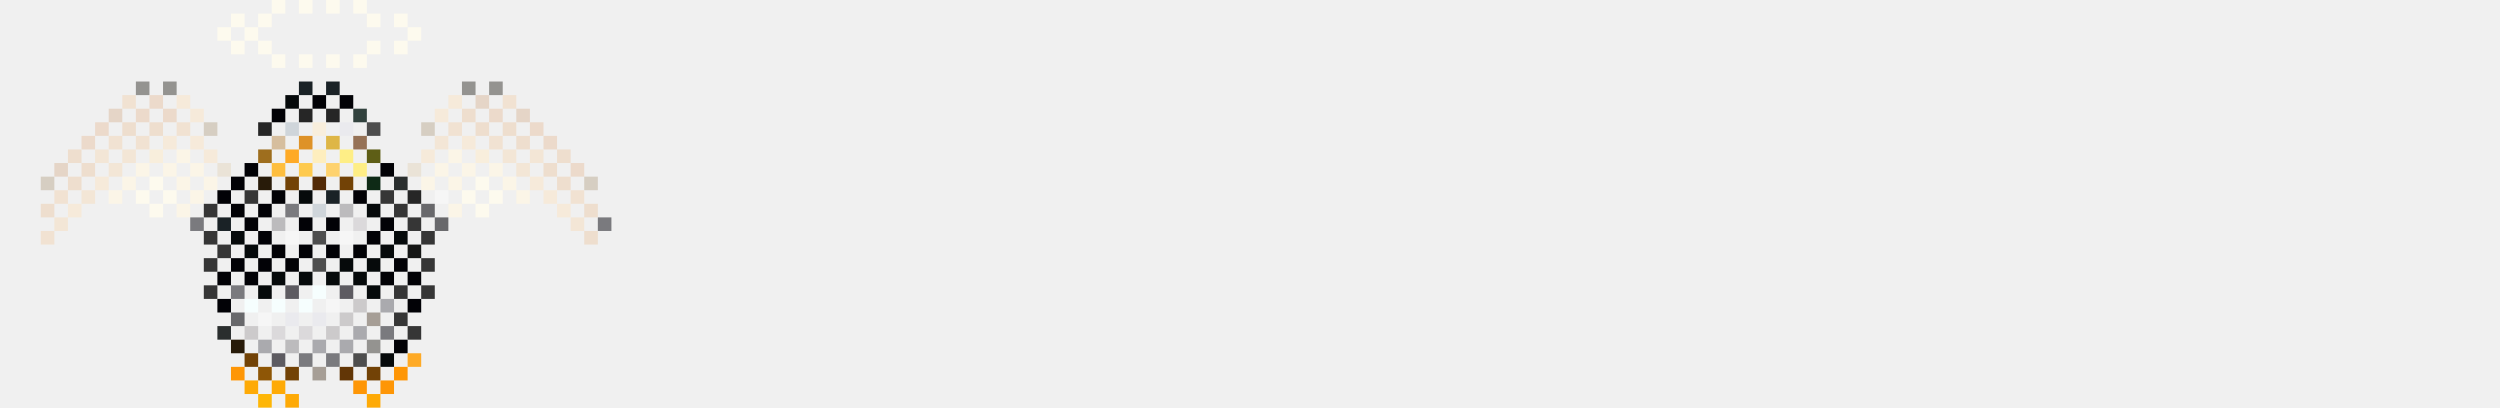
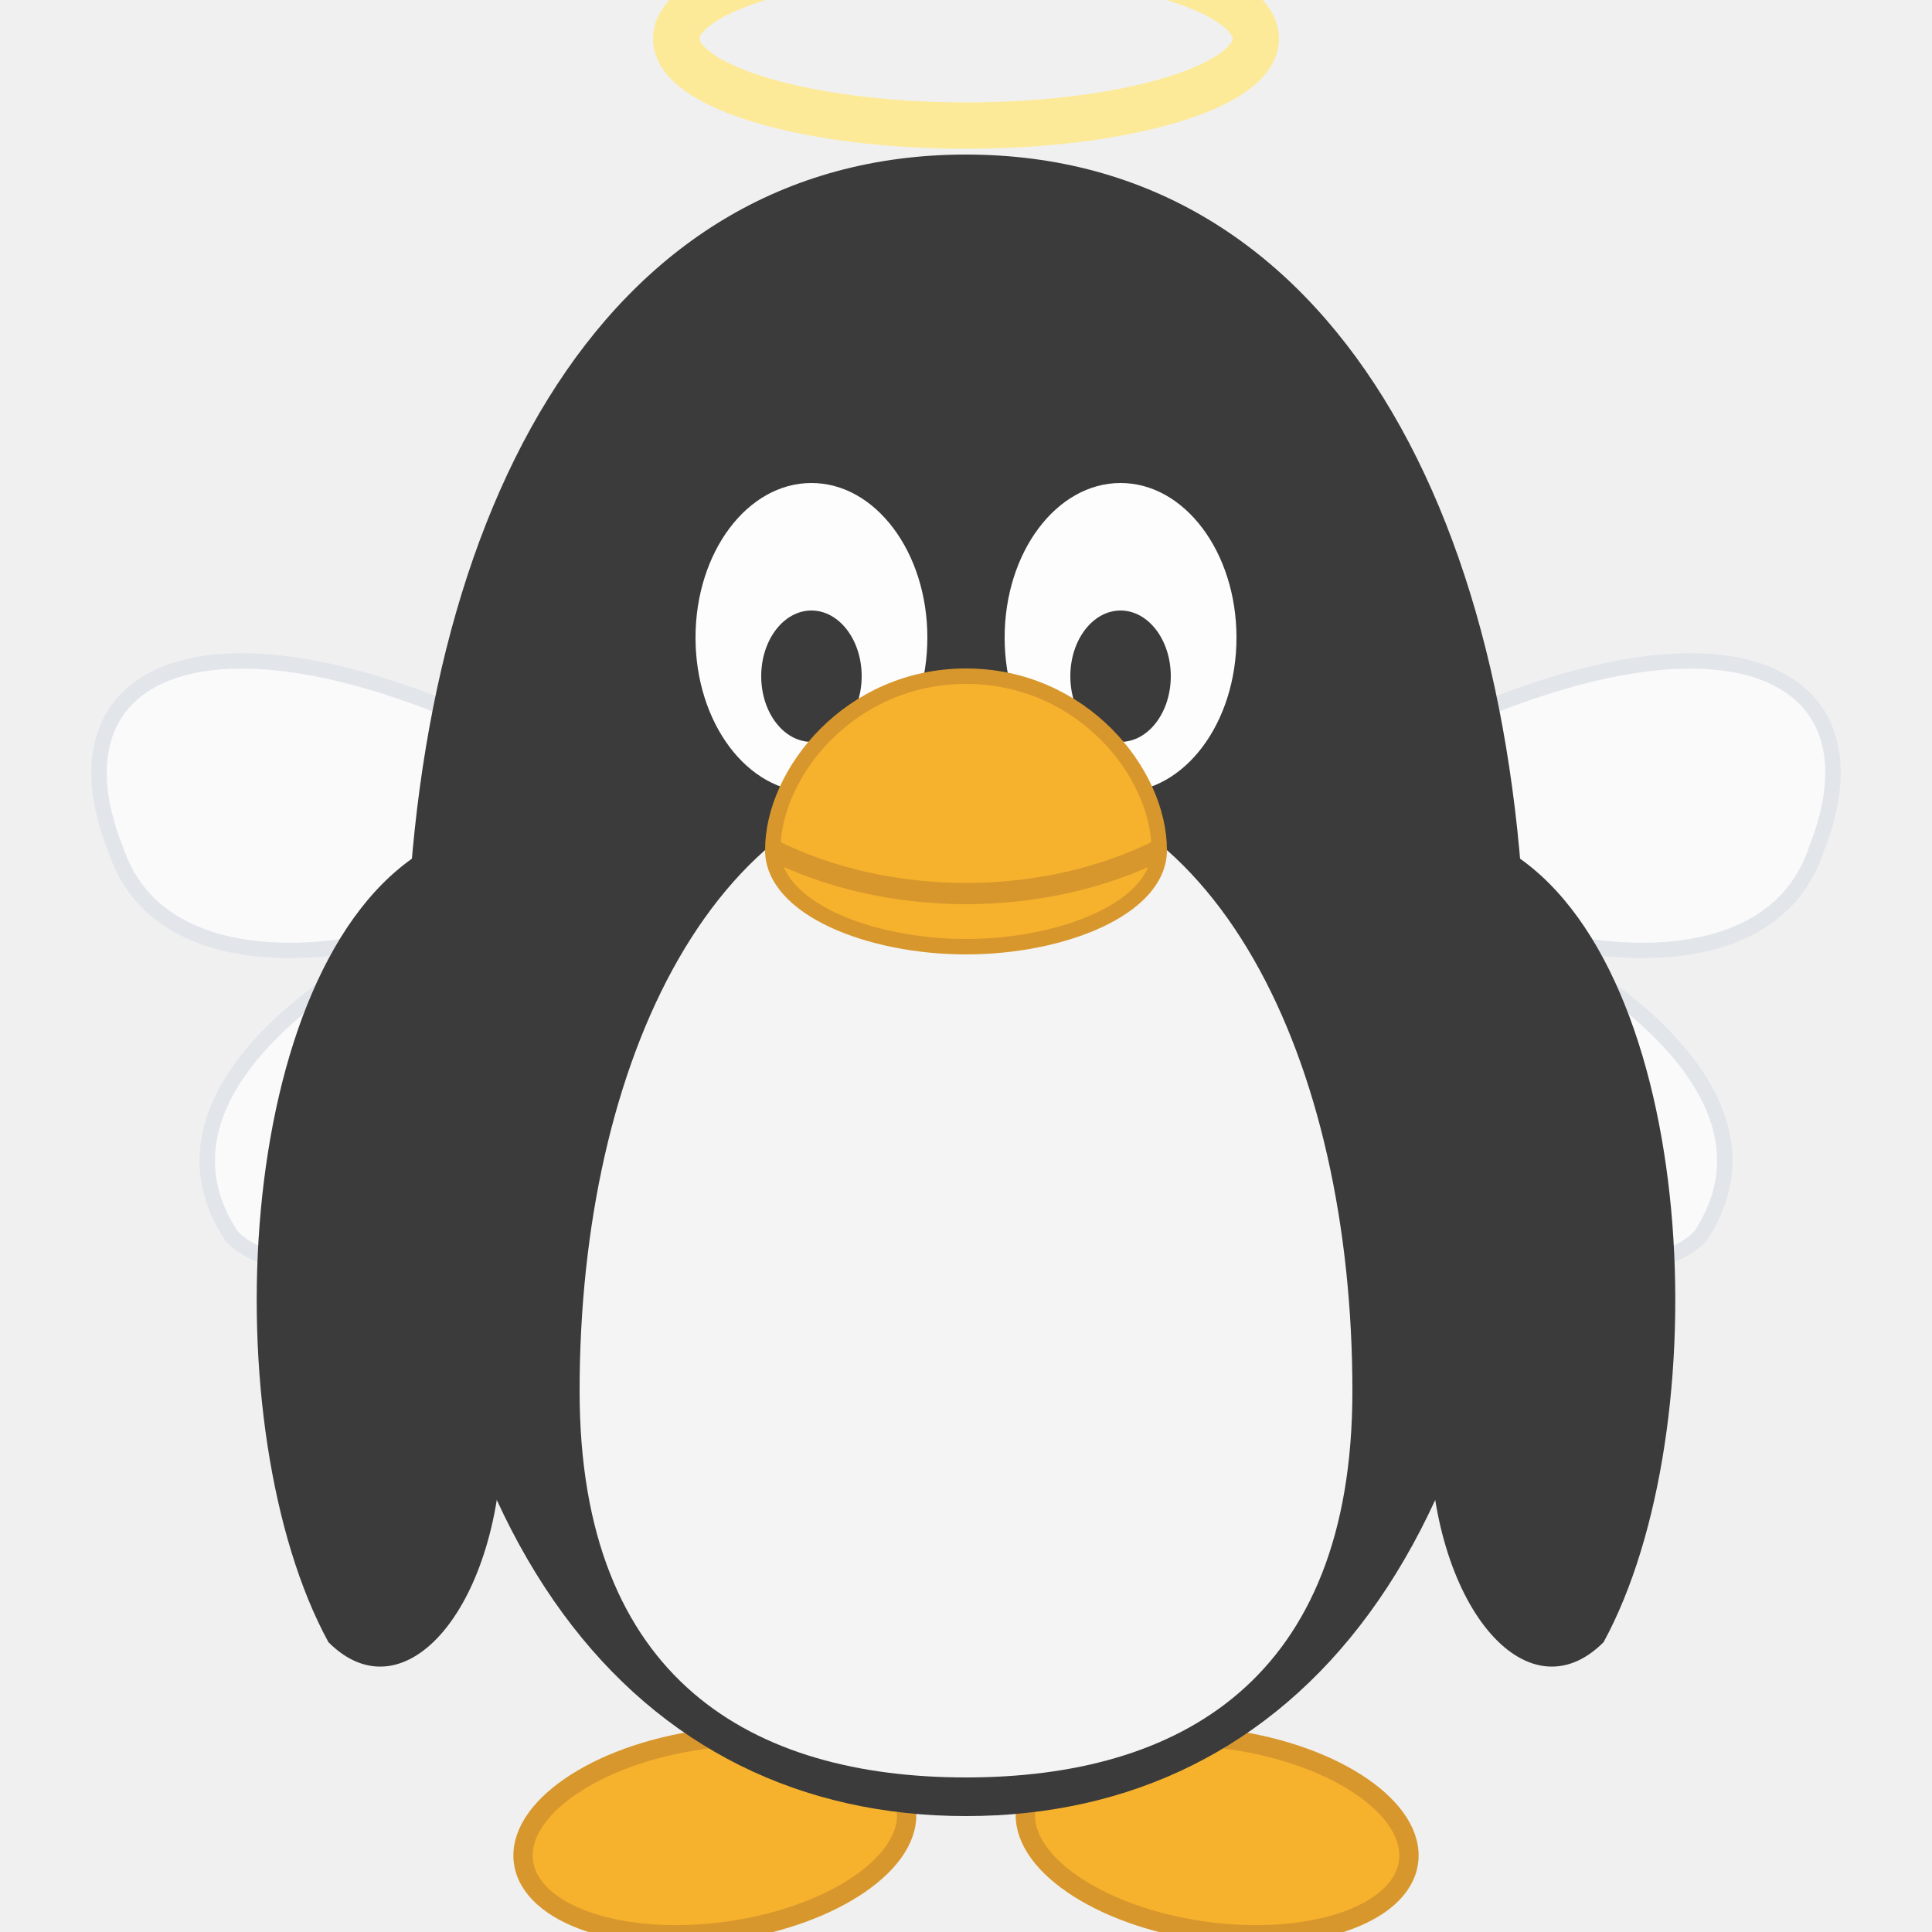
- <svg xmlns="http://www.w3.org/2000/svg" width="184" height="30" viewBox="0 0 184 30">
-   <rect x="20" y="0" width="1" height="1" fill="#fdfaee" />
-   <rect x="22" y="0" width="1" height="1" fill="#fdfaee" />
-   <rect x="24" y="0" width="1" height="1" fill="#fdfaee" />
-   <rect x="26" y="0" width="1" height="1" fill="#fdfaee" />
-   <rect x="17" y="1" width="1" height="1" fill="#fdfaee" />
-   <rect x="19" y="1" width="1" height="1" fill="#fdfaee" />
-   <rect x="27" y="1" width="1" height="1" fill="#fdfaee" />
-   <rect x="29" y="1" width="1" height="1" fill="#fdfaee" />
-   <rect x="16" y="2" width="1" height="1" fill="#fdfaee" />
-   <rect x="18" y="2" width="1" height="1" fill="#fdfaee" />
-   <rect x="30" y="2" width="1" height="1" fill="#fdfaee" />
-   <rect x="17" y="3" width="1" height="1" fill="#fdfaee" />
-   <rect x="19" y="3" width="1" height="1" fill="#fdfaee" />
-   <rect x="27" y="3" width="1" height="1" fill="#fdfaee" />
-   <rect x="29" y="3" width="1" height="1" fill="#fdfaee" />
-   <rect x="20" y="4" width="1" height="1" fill="#fdfaee" />
-   <rect x="22" y="4" width="1" height="1" fill="#fdfaee" />
-   <rect x="24" y="4" width="1" height="1" fill="#fdfaee" />
-   <rect x="26" y="4" width="1" height="1" fill="#fdfaee" />
-   <rect x="10" y="6" width="1" height="1" fill="#949390" />
-   <rect x="12" y="6" width="1" height="1" fill="#949390" />
-   <rect x="22" y="6" width="1" height="1" fill="#1a2226" />
-   <rect x="24" y="6" width="1" height="1" fill="#1a2226" />
-   <rect x="34" y="6" width="1" height="1" fill="#949390" />
-   <rect x="36" y="6" width="1" height="1" fill="#949390" />
-   <rect x="9" y="7" width="1" height="1" fill="#f1e2d2" />
-   <rect x="11" y="7" width="1" height="1" fill="#ecdacb" />
-   <rect x="13" y="7" width="1" height="1" fill="#f6eada" />
-   <rect x="21" y="7" width="1" height="1" fill="#060a0b" />
-   <rect x="23" y="7" width="1" height="1" fill="#020206" />
-   <rect x="25" y="7" width="1" height="1" fill="#020206" />
-   <rect x="33" y="7" width="1" height="1" fill="#f6eada" />
-   <rect x="35" y="7" width="1" height="1" fill="#e5d5c7" />
-   <rect x="37" y="7" width="1" height="1" fill="#f1e2d2" />
-   <rect x="8" y="8" width="1" height="1" fill="#e5d5c7" />
-   <rect x="10" y="8" width="1" height="1" fill="#ecdacb" />
-   <rect x="12" y="8" width="1" height="1" fill="#ecdacb" />
-   <rect x="14" y="8" width="1" height="1" fill="#f6eada" />
-   <rect x="20" y="8" width="1" height="1" fill="#020206" />
-   <rect x="22" y="8" width="1" height="1" fill="#262626" />
-   <rect x="24" y="8" width="1" height="1" fill="#262626" />
-   <rect x="26" y="8" width="1" height="1" fill="#32423e" />
-   <rect x="32" y="8" width="1" height="1" fill="#f6eada" />
-   <rect x="34" y="8" width="1" height="1" fill="#eedece" />
-   <rect x="36" y="8" width="1" height="1" fill="#ecdacb" />
-   <rect x="38" y="8" width="1" height="1" fill="#e5d5c7" />
-   <rect x="7" y="9" width="1" height="1" fill="#ecdacb" />
-   <rect x="9" y="9" width="1" height="1" fill="#eedece" />
-   <rect x="11" y="9" width="1" height="1" fill="#eedece" />
-   <rect x="13" y="9" width="1" height="1" fill="#f1e2d2" />
-   <rect x="15" y="9" width="1" height="1" fill="#d6cec2" />
-   <rect x="19" y="9" width="1" height="1" fill="#262626" />
-   <rect x="21" y="9" width="1" height="1" fill="#cfd5da" />
-   <rect x="23" y="9" width="1" height="1" fill="#f8eedc" />
-   <rect x="25" y="9" width="1" height="1" fill="#eaeaee" />
-   <rect x="27" y="9" width="1" height="1" fill="#4e4e4e" />
-   <rect x="31" y="9" width="1" height="1" fill="#d6cec2" />
-   <rect x="33" y="9" width="1" height="1" fill="#f1e2d2" />
-   <rect x="35" y="9" width="1" height="1" fill="#eedece" />
-   <rect x="37" y="9" width="1" height="1" fill="#eedece" />
-   <rect x="39" y="9" width="1" height="1" fill="#ecdacb" />
-   <rect x="6" y="10" width="1" height="1" fill="#ecdacb" />
-   <rect x="8" y="10" width="1" height="1" fill="#f1e2d2" />
-   <rect x="10" y="10" width="1" height="1" fill="#f1e2d2" />
-   <rect x="12" y="10" width="1" height="1" fill="#f6eada" />
-   <rect x="14" y="10" width="1" height="1" fill="#f6eada" />
-   <rect x="20" y="10" width="1" height="1" fill="#d6be9e" />
-   <rect x="22" y="10" width="1" height="1" fill="#de9228" />
-   <rect x="24" y="10" width="1" height="1" fill="#deb646" />
-   <rect x="26" y="10" width="1" height="1" fill="#967256" />
-   <rect x="32" y="10" width="1" height="1" fill="#f3e6d6" />
-   <rect x="34" y="10" width="1" height="1" fill="#f6eada" />
-   <rect x="36" y="10" width="1" height="1" fill="#f1e2d2" />
-   <rect x="38" y="10" width="1" height="1" fill="#eedece" />
-   <rect x="40" y="10" width="1" height="1" fill="#ecdacb" />
-   <rect x="5" y="11" width="1" height="1" fill="#eedece" />
-   <rect x="7" y="11" width="1" height="1" fill="#f3e6d6" />
-   <rect x="9" y="11" width="1" height="1" fill="#f3e6d6" />
-   <rect x="11" y="11" width="1" height="1" fill="#f8eedc" />
-   <rect x="13" y="11" width="1" height="1" fill="#fbf5e7" />
-   <rect x="15" y="11" width="1" height="1" fill="#f6eada" />
-   <rect x="19" y="11" width="1" height="1" fill="#9e6e1e" />
-   <rect x="21" y="11" width="1" height="1" fill="#feaa26" />
-   <rect x="23" y="11" width="1" height="1" fill="#feeebe" />
-   <rect x="25" y="11" width="1" height="1" fill="#feee86" />
-   <rect x="27" y="11" width="1" height="1" fill="#5e5e16" />
-   <rect x="31" y="11" width="1" height="1" fill="#f6eada" />
-   <rect x="33" y="11" width="1" height="1" fill="#fbf5e7" />
-   <rect x="35" y="11" width="1" height="1" fill="#f8eedc" />
-   <rect x="37" y="11" width="1" height="1" fill="#f3e6d6" />
-   <rect x="39" y="11" width="1" height="1" fill="#f3e6d6" />
-   <rect x="41" y="11" width="1" height="1" fill="#eedece" />
-   <rect x="4" y="12" width="1" height="1" fill="#e5d5c7" />
-   <rect x="6" y="12" width="1" height="1" fill="#eedece" />
-   <rect x="8" y="12" width="1" height="1" fill="#f3e6d6" />
-   <rect x="10" y="12" width="1" height="1" fill="#fbf5e7" />
-   <rect x="12" y="12" width="1" height="1" fill="#fbf5e7" />
-   <rect x="14" y="12" width="1" height="1" fill="#fbf5e7" />
-   <rect x="16" y="12" width="1" height="1" fill="#eae3d7" />
-   <rect x="18" y="12" width="1" height="1" fill="#020206" />
-   <rect x="20" y="12" width="1" height="1" fill="#febe3e" />
-   <rect x="22" y="12" width="1" height="1" fill="#feca4e" />
-   <rect x="24" y="12" width="1" height="1" fill="#fed26e" />
-   <rect x="26" y="12" width="1" height="1" fill="#feee86" />
-   <rect x="28" y="12" width="1" height="1" fill="#020206" />
-   <rect x="30" y="12" width="1" height="1" fill="#eae3d7" />
-   <rect x="32" y="12" width="1" height="1" fill="#fbf5e7" />
-   <rect x="34" y="12" width="1" height="1" fill="#fbf5e7" />
-   <rect x="36" y="12" width="1" height="1" fill="#fbf5e7" />
-   <rect x="38" y="12" width="1" height="1" fill="#f3e6d6" />
-   <rect x="40" y="12" width="1" height="1" fill="#eedece" />
-   <rect x="42" y="12" width="1" height="1" fill="#ecdacb" />
-   <rect x="3" y="13" width="1" height="1" fill="#d6cec2" />
-   <rect x="5" y="13" width="1" height="1" fill="#eedece" />
-   <rect x="7" y="13" width="1" height="1" fill="#f6eada" />
-   <rect x="9" y="13" width="1" height="1" fill="#fbf5e7" />
-   <rect x="11" y="13" width="1" height="1" fill="#fdfaee" />
-   <rect x="13" y="13" width="1" height="1" fill="#fbf5e7" />
-   <rect x="15" y="13" width="1" height="1" fill="#fbf5e7" />
-   <rect x="17" y="13" width="1" height="1" fill="#020206" />
-   <rect x="19" y="13" width="1" height="1" fill="#281b09" />
-   <rect x="21" y="13" width="1" height="1" fill="#724206" />
-   <rect x="23" y="13" width="1" height="1" fill="#522a06" />
-   <rect x="25" y="13" width="1" height="1" fill="#724206" />
-   <rect x="27" y="13" width="1" height="1" fill="#0e2a16" />
-   <rect x="29" y="13" width="1" height="1" fill="#2a2e2e" />
-   <rect x="31" y="13" width="1" height="1" fill="#fbf5e7" />
-   <rect x="33" y="13" width="1" height="1" fill="#fbf5e7" />
-   <rect x="35" y="13" width="1" height="1" fill="#fdfaee" />
-   <rect x="37" y="13" width="1" height="1" fill="#fbf5e7" />
-   <rect x="39" y="13" width="1" height="1" fill="#f6eada" />
-   <rect x="41" y="13" width="1" height="1" fill="#eedece" />
-   <rect x="43" y="13" width="1" height="1" fill="#d6cec2" />
-   <rect x="4" y="14" width="1" height="1" fill="#f1e2d2" />
-   <rect x="6" y="14" width="1" height="1" fill="#f3e6d6" />
-   <rect x="8" y="14" width="1" height="1" fill="#fbf5e7" />
-   <rect x="10" y="14" width="1" height="1" fill="#fdfaee" />
-   <rect x="12" y="14" width="1" height="1" fill="#fdfaee" />
-   <rect x="14" y="14" width="1" height="1" fill="#fbf5e7" />
-   <rect x="16" y="14" width="1" height="1" fill="#020206" />
-   <rect x="18" y="14" width="1" height="1" fill="#363636" />
-   <rect x="20" y="14" width="1" height="1" fill="#020206" />
-   <rect x="22" y="14" width="1" height="1" fill="#060a0b" />
-   <rect x="24" y="14" width="1" height="1" fill="#1a2226" />
-   <rect x="26" y="14" width="1" height="1" fill="#020206" />
-   <rect x="28" y="14" width="1" height="1" fill="#363636" />
-   <rect x="30" y="14" width="1" height="1" fill="#262626" />
-   <rect x="32" y="14" width="1" height="1" fill="#f6f6f6" />
-   <rect x="34" y="14" width="1" height="1" fill="#fdfaee" />
-   <rect x="36" y="14" width="1" height="1" fill="#fdfaee" />
-   <rect x="38" y="14" width="1" height="1" fill="#fbf5e7" />
-   <rect x="40" y="14" width="1" height="1" fill="#f6eada" />
-   <rect x="42" y="14" width="1" height="1" fill="#f1e2d2" />
-   <rect x="3" y="15" width="1" height="1" fill="#eedece" />
-   <rect x="5" y="15" width="1" height="1" fill="#f6eada" />
-   <rect x="11" y="15" width="1" height="1" fill="#fdfaee" />
-   <rect x="13" y="15" width="1" height="1" fill="#fbf5e7" />
-   <rect x="15" y="15" width="1" height="1" fill="#363636" />
-   <rect x="17" y="15" width="1" height="1" fill="#020206" />
-   <rect x="19" y="15" width="1" height="1" fill="#020206" />
-   <rect x="21" y="15" width="1" height="1" fill="#7a7a7e" />
-   <rect x="23" y="15" width="1" height="1" fill="#cfd5da" />
-   <rect x="25" y="15" width="1" height="1" fill="#bcbbbd" />
-   <rect x="27" y="15" width="1" height="1" fill="#060a0b" />
-   <rect x="29" y="15" width="1" height="1" fill="#363636" />
-   <rect x="31" y="15" width="1" height="1" fill="#68686b" />
-   <rect x="33" y="15" width="1" height="1" fill="#fbf5e7" />
-   <rect x="35" y="15" width="1" height="1" fill="#fdfaee" />
-   <rect x="41" y="15" width="1" height="1" fill="#f6eada" />
-   <rect x="43" y="15" width="1" height="1" fill="#eedece" />
-   <rect x="4" y="16" width="1" height="1" fill="#f3e6d6" />
-   <rect x="14" y="16" width="1" height="1" fill="#7a7a7e" />
-   <rect x="16" y="16" width="1" height="1" fill="#1a2226" />
-   <rect x="18" y="16" width="1" height="1" fill="#020206" />
-   <rect x="20" y="16" width="1" height="1" fill="#bcbbbd" />
-   <rect x="22" y="16" width="1" height="1" fill="#020206" />
-   <rect x="24" y="16" width="1" height="1" fill="#020206" />
-   <rect x="26" y="16" width="1" height="1" fill="#dbd9db" />
-   <rect x="28" y="16" width="1" height="1" fill="#020206" />
-   <rect x="30" y="16" width="1" height="1" fill="#363636" />
-   <rect x="32" y="16" width="1" height="1" fill="#68686b" />
-   <rect x="42" y="16" width="1" height="1" fill="#f3e6d6" />
-   <rect x="44" y="16" width="1" height="1" fill="#7a7a7e" />
-   <rect x="3" y="17" width="1" height="1" fill="#f1e2d2" />
-   <rect x="15" y="17" width="1" height="1" fill="#363636" />
-   <rect x="17" y="17" width="1" height="1" fill="#060a0b" />
-   <rect x="19" y="17" width="1" height="1" fill="#020206" />
-   <rect x="21" y="17" width="1" height="1" fill="#f6f6f6" />
-   <rect x="23" y="17" width="1" height="1" fill="#4e4e4e" />
-   <rect x="25" y="17" width="1" height="1" fill="#f6f6f6" />
-   <rect x="27" y="17" width="1" height="1" fill="#020206" />
-   <rect x="29" y="17" width="1" height="1" fill="#060a0b" />
-   <rect x="31" y="17" width="1" height="1" fill="#363636" />
-   <rect x="43" y="17" width="1" height="1" fill="#eedece" />
-   <rect x="16" y="18" width="1" height="1" fill="#363636" />
-   <rect x="18" y="18" width="1" height="1" fill="#060a0b" />
-   <rect x="20" y="18" width="1" height="1" fill="#020206" />
-   <rect x="22" y="18" width="1" height="1" fill="#020206" />
-   <rect x="24" y="18" width="1" height="1" fill="#020206" />
-   <rect x="26" y="18" width="1" height="1" fill="#020206" />
-   <rect x="28" y="18" width="1" height="1" fill="#060a0b" />
-   <rect x="30" y="18" width="1" height="1" fill="#151615" />
-   <rect x="15" y="19" width="1" height="1" fill="#363636" />
-   <rect x="17" y="19" width="1" height="1" fill="#020206" />
-   <rect x="19" y="19" width="1" height="1" fill="#020206" />
-   <rect x="21" y="19" width="1" height="1" fill="#020206" />
-   <rect x="23" y="19" width="1" height="1" fill="#4e4e4e" />
-   <rect x="25" y="19" width="1" height="1" fill="#060a0b" />
-   <rect x="27" y="19" width="1" height="1" fill="#060a0b" />
-   <rect x="29" y="19" width="1" height="1" fill="#020206" />
-   <rect x="31" y="19" width="1" height="1" fill="#363636" />
-   <rect x="16" y="20" width="1" height="1" fill="#020206" />
-   <rect x="18" y="20" width="1" height="1" fill="#020206" />
-   <rect x="20" y="20" width="1" height="1" fill="#060a0b" />
-   <rect x="22" y="20" width="1" height="1" fill="#060a0b" />
-   <rect x="24" y="20" width="1" height="1" fill="#060a0b" />
-   <rect x="26" y="20" width="1" height="1" fill="#060a0b" />
-   <rect x="28" y="20" width="1" height="1" fill="#020206" />
-   <rect x="30" y="20" width="1" height="1" fill="#020206" />
-   <rect x="15" y="21" width="1" height="1" fill="#363636" />
-   <rect x="17" y="21" width="1" height="1" fill="#7a7a7e" />
-   <rect x="19" y="21" width="1" height="1" fill="#060a0b" />
-   <rect x="21" y="21" width="1" height="1" fill="#5d5b61" />
-   <rect x="23" y="21" width="1" height="1" fill="#f6fefe" />
-   <rect x="25" y="21" width="1" height="1" fill="#5d5b61" />
-   <rect x="27" y="21" width="1" height="1" fill="#060a0b" />
-   <rect x="29" y="21" width="1" height="1" fill="#363636" />
-   <rect x="31" y="21" width="1" height="1" fill="#363636" />
-   <rect x="16" y="22" width="1" height="1" fill="#020206" />
-   <rect x="18" y="22" width="1" height="1" fill="#f6fefe" />
-   <rect x="20" y="22" width="1" height="1" fill="#f6fefe" />
-   <rect x="22" y="22" width="1" height="1" fill="#f6fefe" />
-   <rect x="24" y="22" width="1" height="1" fill="#f6f6f6" />
-   <rect x="26" y="22" width="1" height="1" fill="#cccacb" />
-   <rect x="28" y="22" width="1" height="1" fill="#aaaaae" />
-   <rect x="30" y="22" width="1" height="1" fill="#020206" />
-   <rect x="17" y="23" width="1" height="1" fill="#68686b" />
-   <rect x="19" y="23" width="1" height="1" fill="#f6f6f6" />
-   <rect x="21" y="23" width="1" height="1" fill="#eaeaee" />
-   <rect x="23" y="23" width="1" height="1" fill="#eaeaee" />
-   <rect x="25" y="23" width="1" height="1" fill="#cccacb" />
-   <rect x="27" y="23" width="1" height="1" fill="#a69e96" />
-   <rect x="29" y="23" width="1" height="1" fill="#363636" />
-   <rect x="16" y="24" width="1" height="1" fill="#2a2e2e" />
-   <rect x="18" y="24" width="1" height="1" fill="#cccacb" />
-   <rect x="20" y="24" width="1" height="1" fill="#dbd9db" />
-   <rect x="22" y="24" width="1" height="1" fill="#dbd9db" />
-   <rect x="24" y="24" width="1" height="1" fill="#cccacb" />
-   <rect x="26" y="24" width="1" height="1" fill="#aaaaae" />
-   <rect x="28" y="24" width="1" height="1" fill="#7a7a7e" />
-   <rect x="30" y="24" width="1" height="1" fill="#363636" />
-   <rect x="17" y="25" width="1" height="1" fill="#281b09" />
-   <rect x="19" y="25" width="1" height="1" fill="#aaaaae" />
-   <rect x="21" y="25" width="1" height="1" fill="#bcbbbd" />
-   <rect x="23" y="25" width="1" height="1" fill="#aaaaae" />
-   <rect x="25" y="25" width="1" height="1" fill="#aaaaae" />
-   <rect x="27" y="25" width="1" height="1" fill="#949390" />
-   <rect x="29" y="25" width="1" height="1" fill="#020206" />
-   <rect x="18" y="26" width="1" height="1" fill="#724206" />
-   <rect x="20" y="26" width="1" height="1" fill="#5d5b61" />
-   <rect x="22" y="26" width="1" height="1" fill="#7a7a7e" />
-   <rect x="24" y="26" width="1" height="1" fill="#7a7a7e" />
-   <rect x="26" y="26" width="1" height="1" fill="#4e4e4e" />
-   <rect x="28" y="26" width="1" height="1" fill="#060a0b" />
-   <rect x="30" y="26" width="1" height="1" fill="#feaa26" />
-   <rect x="17" y="27" width="1" height="1" fill="#fe9606" />
-   <rect x="19" y="27" width="1" height="1" fill="#8e5606" />
-   <rect x="21" y="27" width="1" height="1" fill="#724206" />
-   <rect x="23" y="27" width="1" height="1" fill="#a69e96" />
-   <rect x="25" y="27" width="1" height="1" fill="#623606" />
-   <rect x="27" y="27" width="1" height="1" fill="#724206" />
-   <rect x="29" y="27" width="1" height="1" fill="#fe9606" />
-   <rect x="18" y="28" width="1" height="1" fill="#feaa06" />
-   <rect x="20" y="28" width="1" height="1" fill="#feaa06" />
-   <rect x="26" y="28" width="1" height="1" fill="#fe9606" />
-   <rect x="28" y="28" width="1" height="1" fill="#fe9606" />
-   <rect x="19" y="29" width="1" height="1" fill="#feb606" />
-   <rect x="21" y="29" width="1" height="1" fill="#feaa06" />
-   <rect x="27" y="29" width="1" height="1" fill="#feaa06" />
+ <svg xmlns="http://www.w3.org/2000/svg" viewBox="0 0 100 100">
+   <g opacity="0.85">
+     <path d="M30 40 C12 30 2 34 6 44 C8 50 16 50 22 48 C14 52 8 58 12 64 C16 68 26 62 32 54 Z" fill="#fbfbfb" stroke="#dfe4ea" stroke-width="0.8" />
+     <path d="M70 40 C88 30 98 34 94 44 C92 50 84 50 78 48 C86 52 92 58 88 64 C84 68 74 62 68 54 Z" fill="#fbfbfb" stroke="#dfe4ea" stroke-width="0.8" />
+     <g transform="rotate(-8 37 95)">
+       <ellipse cx="37" cy="95" rx="10" ry="5" fill="#f7a70b" stroke="#d4870a" stroke-width="1" />
+     </g>
+     <g transform="rotate(8 63 95)">
+       <ellipse cx="63" cy="95" rx="10" ry="5" fill="#f7a70b" stroke="#d4870a" stroke-width="1" />
+     </g>
+     <path d="M50 8 C31 8 21 27 21 52 C21 80 33 94 50 94 C67 94 79 80 79 52 C79 27 69 8 50 8 Z" fill="#1b1b1b" />
+     <path d="M22 44 C12 50 11 74 17 85 C21 89 26 83 26 74 C26 62 27 52 29 46 Z" fill="#1b1b1b" />
+     <path d="M78 44 C88 50 89 74 83 85 C79 89 74 83 74 74 C74 62 73 52 71 46 Z" fill="#1b1b1b" />
+     <path d="M50 40 C37 40 30 55 30 72 C30 87 39 92 50 92 C61 92 70 87 70 72 C70 55 63 40 50 40 Z" fill="#f4f4f4" />
+     <ellipse cx="42" cy="33" rx="6" ry="8" fill="#fff" />
+     <ellipse cx="42.0" cy="35" rx="2.6" ry="3.4" fill="#1b1b1b" />
+     <ellipse cx="58" cy="33" rx="6" ry="8" fill="#fff" />
+     <ellipse cx="58.0" cy="35" rx="2.6" ry="3.4" fill="#1b1b1b" />
+     <path d="M50 35 C44 35 40 40 40 44 C40 47 45 49 50 49 C55 49 60 47 60 44 C60 40 56 35 50 35 Z" fill="#f7a70b" stroke="#d4870a" stroke-width="0.8" />
+     <path d="M40 44 C46 47 54 47 60 44" fill="none" stroke="#d4870a" stroke-width="1.1" />
+     <ellipse cx="50" cy="2" rx="15" ry="4.5" fill="none" stroke="#ffe98a" stroke-width="2.4" />
+   </g>
</svg>
